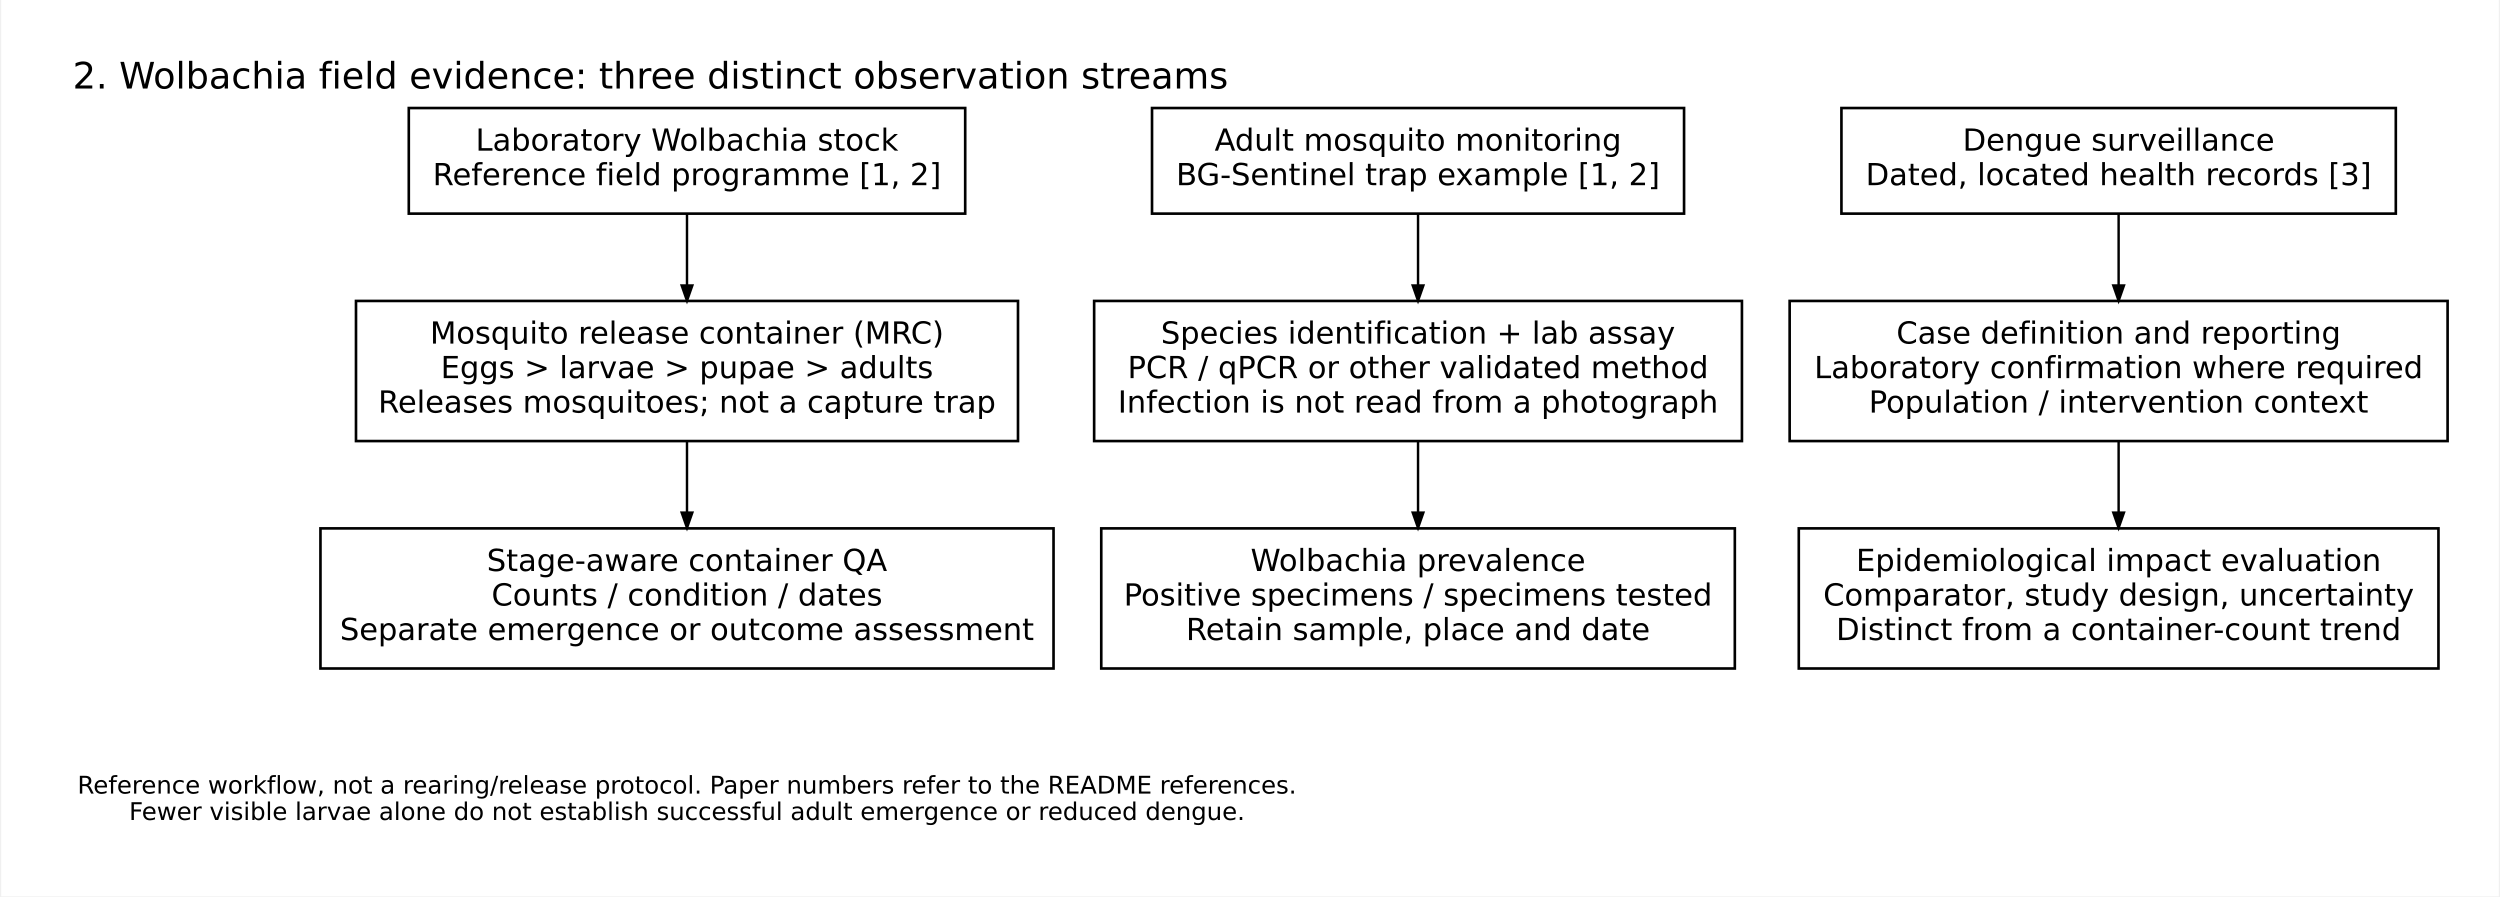
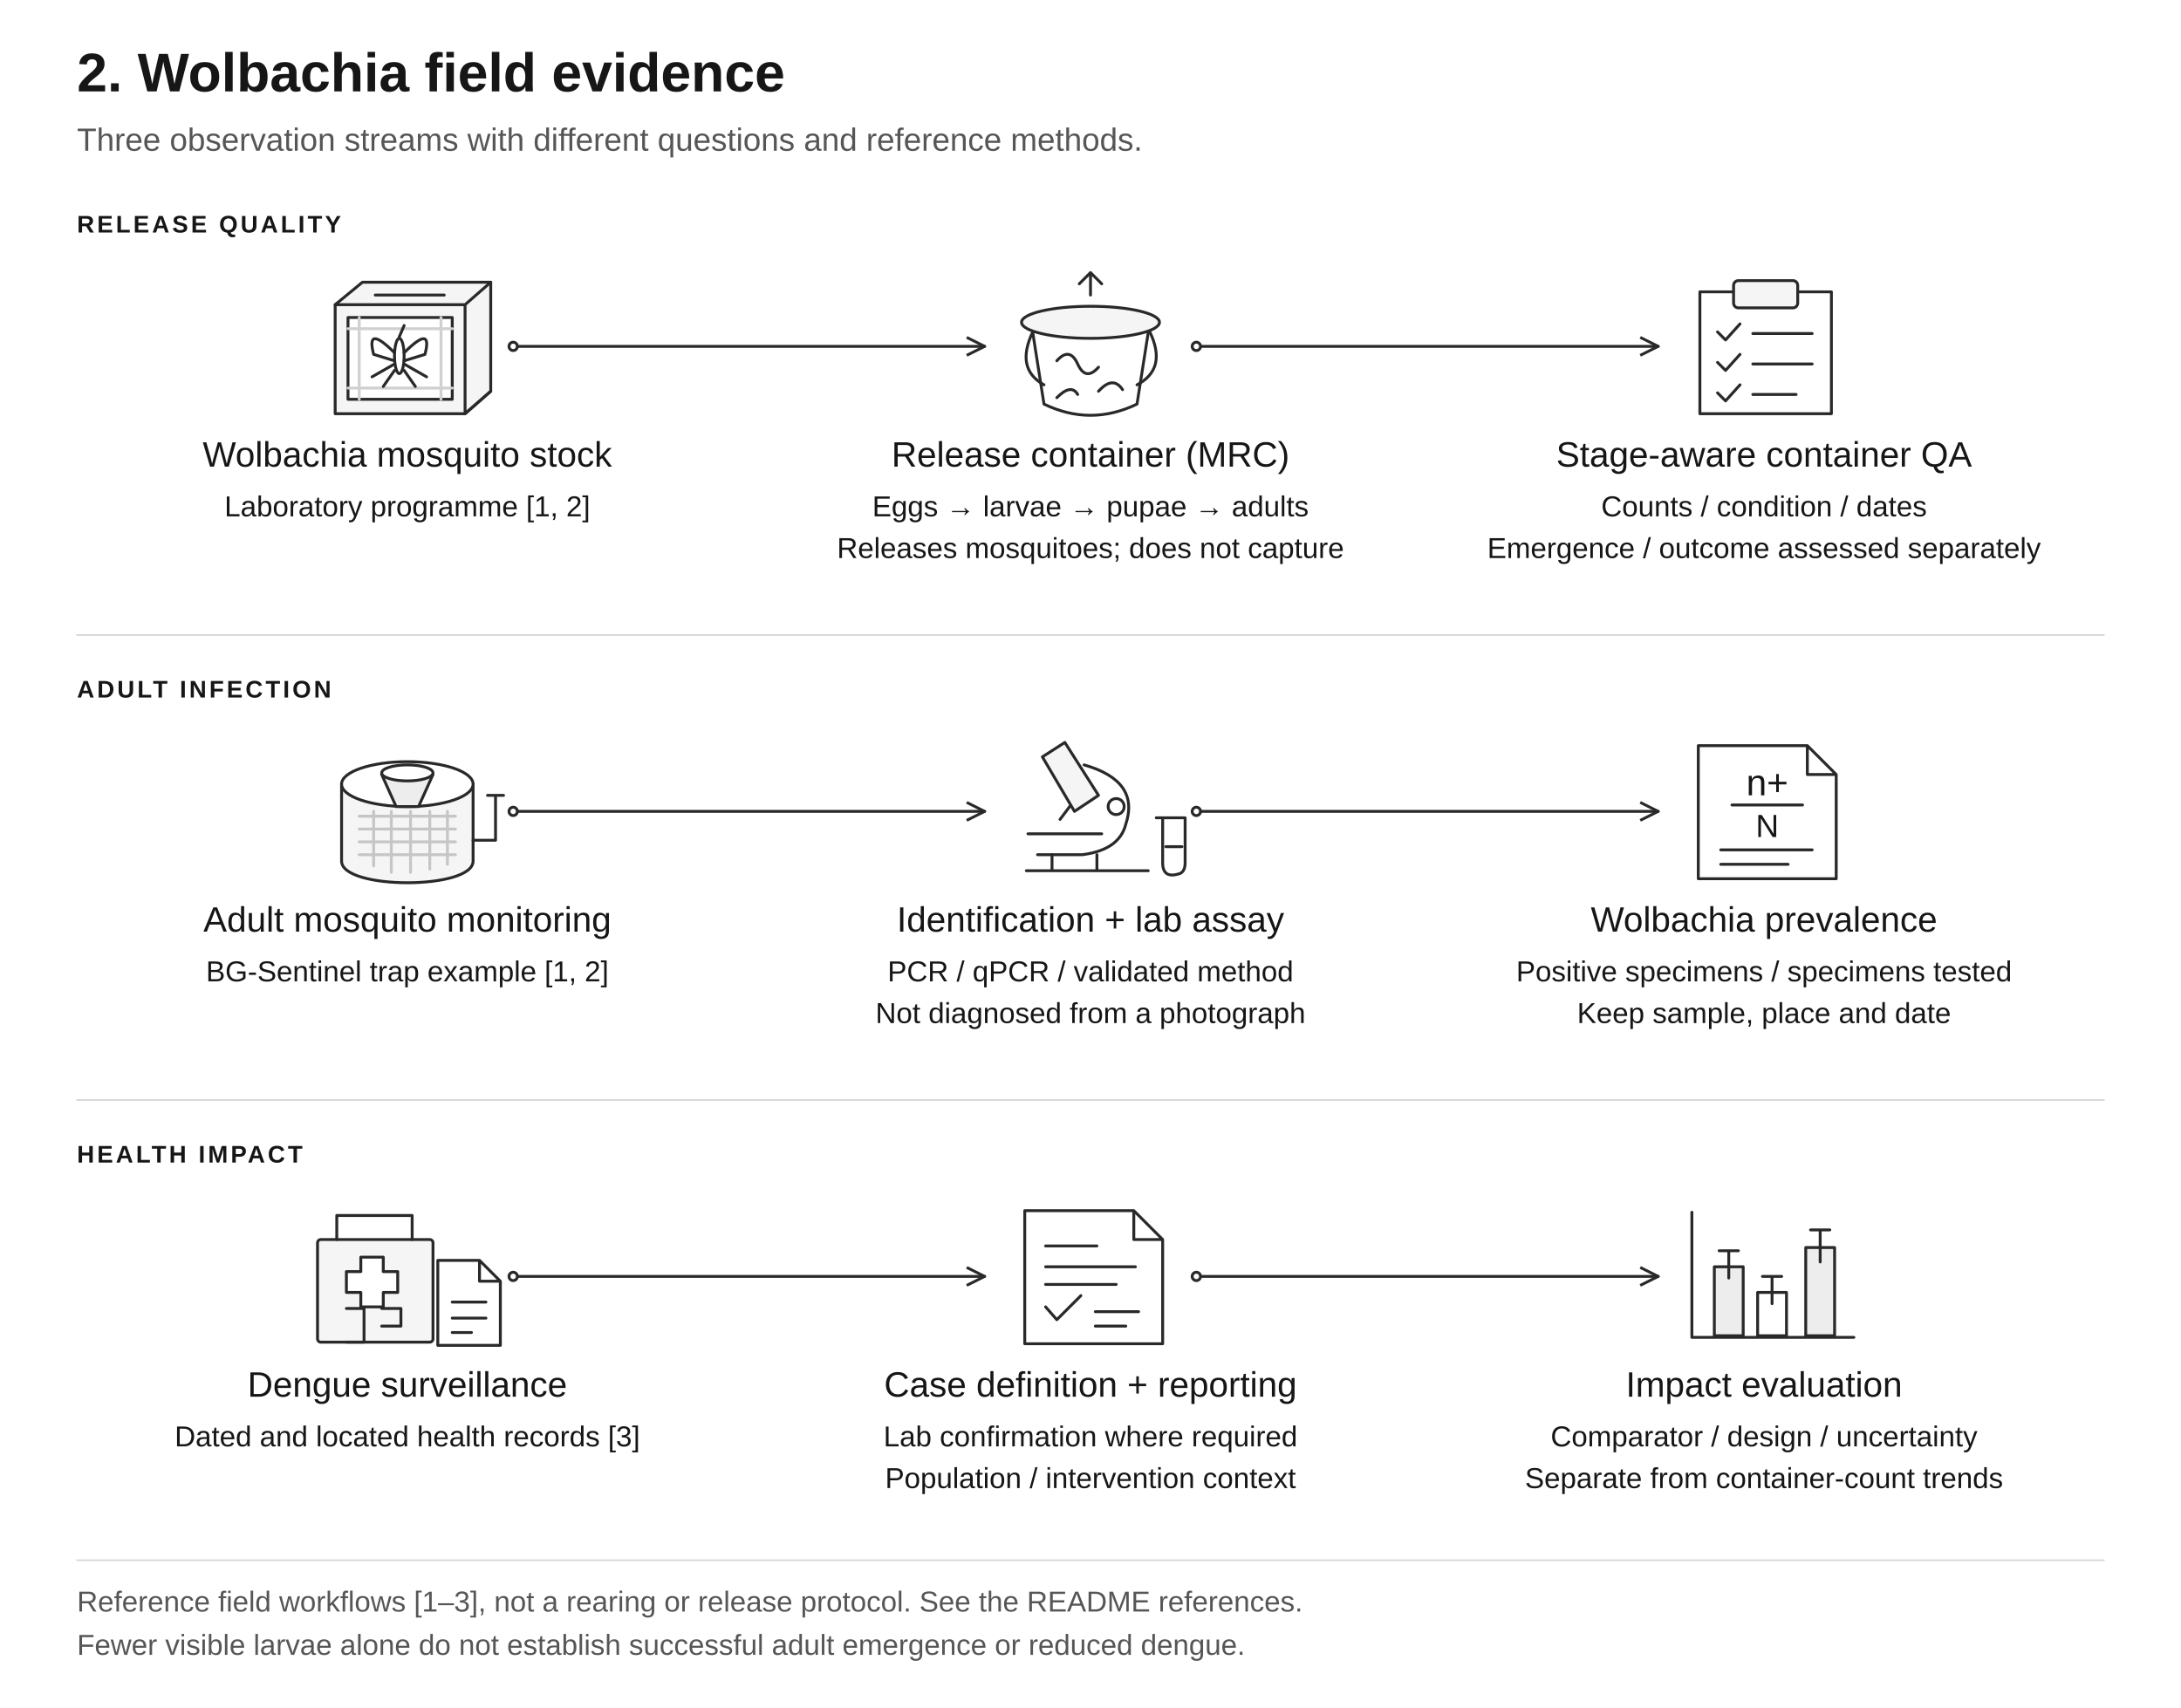
- <svg xmlns="http://www.w3.org/2000/svg" role="img" aria-labelledby="figure-title figure-description" width="1230pt" height="441pt" viewBox="0.00 0.00 1229.90 441.40">
-   <g id="graph0" class="graph" transform="scale(1 1) rotate(0) translate(25.2 416.2)">
-     <polygon fill="white" stroke="transparent" points="-25.2,25.2 -25.2,-416.2 1204.7,-416.2 1204.7,25.2 -25.2,25.2" />
-     <text text-anchor="middle" x="294.5" y="-372.6" font-family="DejaVu Sans" font-size="18.00">2. Wolbachia field evidence: three distinct observation streams</text>
-     <g id="node1" class="node">
-       <polygon fill="white" stroke="black" stroke-width="1.3" points="449.5,-363 175.5,-363 175.5,-311 449.5,-311 449.5,-363" />
-       <text text-anchor="middle" x="312.5" y="-342" font-family="DejaVu Sans" font-size="15.00">Laboratory Wolbachia stock</text>
-       <text text-anchor="middle" x="312.5" y="-325" font-family="DejaVu Sans" font-size="15.00">Reference field programme [1, 2]</text>
-     </g>
-     <g id="node4" class="node">
-       <polygon fill="white" stroke="black" stroke-width="1.3" points="475.5,-268 149.5,-268 149.5,-199 475.5,-199 475.5,-268" />
-       <text text-anchor="middle" x="312.5" y="-247" font-family="DejaVu Sans" font-size="15.00">Mosquito release container (MRC)</text>
-       <text text-anchor="middle" x="312.5" y="-230" font-family="DejaVu Sans" font-size="15.00">Eggs &gt; larvae &gt; pupae &gt; adults</text>
-       <text text-anchor="middle" x="312.5" y="-213" font-family="DejaVu Sans" font-size="15.00">Releases mosquitoes; not a capture trap</text>
-     </g>
-     <g id="edge1" class="edge">
-       <path fill="none" stroke="black" stroke-width="1.2" d="M312.5,-310.91C312.5,-300.32 312.5,-287.7 312.5,-275.8" />
-       <polygon fill="black" stroke="black" stroke-width="1.2" points="315.13,-275.61 312.5,-268.11 309.88,-275.61 315.13,-275.61" />
-     </g>
-     <g id="node2" class="node">
-       <polygon fill="white" stroke="black" stroke-width="1.3" points="803.5,-363 541.5,-363 541.5,-311 803.5,-311 803.5,-363" />
-       <text text-anchor="middle" x="672.5" y="-342" font-family="DejaVu Sans" font-size="15.00">Adult mosquito monitoring</text>
-       <text text-anchor="middle" x="672.5" y="-325" font-family="DejaVu Sans" font-size="15.00">BG-Sentinel trap example [1, 2]</text>
-     </g>
-     <g id="node5" class="node">
-       <polygon fill="white" stroke="black" stroke-width="1.3" points="832,-268 513,-268 513,-199 832,-199 832,-268" />
-       <text text-anchor="middle" x="672.5" y="-247" font-family="DejaVu Sans" font-size="15.00">Species identification + lab assay</text>
-       <text text-anchor="middle" x="672.5" y="-230" font-family="DejaVu Sans" font-size="15.00">PCR / qPCR or other validated method</text>
-       <text text-anchor="middle" x="672.5" y="-213" font-family="DejaVu Sans" font-size="15.00">Infection is not read from a photograph</text>
-     </g>
-     <g id="edge3" class="edge">
-       <path fill="none" stroke="black" stroke-width="1.2" d="M672.5,-310.91C672.5,-300.32 672.5,-287.7 672.5,-275.8" />
-       <polygon fill="black" stroke="black" stroke-width="1.2" points="675.13,-275.61 672.5,-268.11 669.88,-275.61 675.13,-275.61" />
-     </g>
-     <g id="node3" class="node">
-       <polygon fill="white" stroke="black" stroke-width="1.3" points="1154,-363 881,-363 881,-311 1154,-311 1154,-363" />
-       <text text-anchor="middle" x="1017.5" y="-342" font-family="DejaVu Sans" font-size="15.00">Dengue surveillance</text>
-       <text text-anchor="middle" x="1017.5" y="-325" font-family="DejaVu Sans" font-size="15.00">Dated, located health records [3]</text>
-     </g>
-     <g id="node6" class="node">
-       <polygon fill="white" stroke="black" stroke-width="1.3" points="1179.5,-268 855.5,-268 855.5,-199 1179.5,-199 1179.5,-268" />
-       <text text-anchor="middle" x="1017.5" y="-247" font-family="DejaVu Sans" font-size="15.00">Case definition and reporting</text>
-       <text text-anchor="middle" x="1017.5" y="-230" font-family="DejaVu Sans" font-size="15.00">Laboratory confirmation where required</text>
-       <text text-anchor="middle" x="1017.5" y="-213" font-family="DejaVu Sans" font-size="15.00">Population / intervention context</text>
-     </g>
-     <g id="edge5" class="edge">
-       <path fill="none" stroke="black" stroke-width="1.2" d="M1017.5,-310.91C1017.5,-300.32 1017.5,-287.7 1017.5,-275.8" />
-       <polygon fill="black" stroke="black" stroke-width="1.2" points="1020.13,-275.61 1017.5,-268.11 1014.88,-275.61 1020.13,-275.61" />
-     </g>
-     <g id="node7" class="node">
-       <polygon fill="white" stroke="black" stroke-width="1.3" points="493,-156 132,-156 132,-87 493,-87 493,-156" />
-       <text text-anchor="middle" x="312.5" y="-135" font-family="DejaVu Sans" font-size="15.00">Stage-aware container QA</text>
-       <text text-anchor="middle" x="312.5" y="-118" font-family="DejaVu Sans" font-size="15.00">Counts / condition / dates</text>
-       <text text-anchor="middle" x="312.5" y="-101" font-family="DejaVu Sans" font-size="15.00">Separate emergence or outcome assessment</text>
-     </g>
-     <g id="edge2" class="edge">
-       <path fill="none" stroke="black" stroke-width="1.2" d="M312.5,-198.9C312.5,-187.91 312.5,-175.58 312.5,-164.08" />
-       <polygon fill="black" stroke="black" stroke-width="1.2" points="315.13,-163.77 312.5,-156.27 309.88,-163.77 315.13,-163.77" />
-     </g>
-     <g id="node8" class="node">
-       <polygon fill="white" stroke="black" stroke-width="1.3" points="828.5,-156 516.5,-156 516.5,-87 828.5,-87 828.5,-156" />
-       <text text-anchor="middle" x="672.5" y="-135" font-family="DejaVu Sans" font-size="15.00">Wolbachia prevalence</text>
-       <text text-anchor="middle" x="672.5" y="-118" font-family="DejaVu Sans" font-size="15.00">Positive specimens / specimens tested</text>
-       <text text-anchor="middle" x="672.5" y="-101" font-family="DejaVu Sans" font-size="15.00">Retain sample, place and date</text>
-     </g>
-     <g id="edge4" class="edge">
-       <path fill="none" stroke="black" stroke-width="1.2" d="M672.5,-198.9C672.5,-187.91 672.5,-175.58 672.5,-164.08" />
-       <polygon fill="black" stroke="black" stroke-width="1.2" points="675.13,-163.77 672.5,-156.27 669.88,-163.77 675.13,-163.77" />
-     </g>
-     <g id="node9" class="node">
-       <polygon fill="white" stroke="black" stroke-width="1.3" points="1175,-156 860,-156 860,-87 1175,-87 1175,-156" />
-       <text text-anchor="middle" x="1017.5" y="-135" font-family="DejaVu Sans" font-size="15.00">Epidemiological impact evaluation</text>
-       <text text-anchor="middle" x="1017.5" y="-118" font-family="DejaVu Sans" font-size="15.00">Comparator, study design, uncertainty</text>
-       <text text-anchor="middle" x="1017.5" y="-101" font-family="DejaVu Sans" font-size="15.00">Distinct from a container-count trend</text>
-     </g>
-     <g id="edge6" class="edge">
-       <path fill="none" stroke="black" stroke-width="1.2" d="M1017.5,-198.9C1017.5,-187.91 1017.5,-175.58 1017.5,-164.08" />
-       <polygon fill="black" stroke="black" stroke-width="1.2" points="1020.13,-163.77 1017.5,-156.27 1014.88,-163.77 1020.13,-163.77" />
-     </g>
-     <g id="node10" class="node">
-       <polygon fill="white" stroke="transparent" stroke-width="1.3" points="625,-44 0,-44 0,0 625,0 625,-44" />
-       <text text-anchor="middle" x="312.5" y="-25.4" font-family="DejaVu Sans" font-size="12.00">Reference workflow, not a rearing/release protocol. Paper numbers refer to the README references.</text>
-       <text text-anchor="middle" x="312.5" y="-12.4" font-family="DejaVu Sans" font-size="12.00">Fewer visible larvae alone do not establish successful adult emergence or reduced dengue.</text>
-     </g>
+ <svg xmlns="http://www.w3.org/2000/svg" width="1360" height="1065" viewBox="0 0 1360 1065" role="img" aria-labelledby="figure-title figure-description">
+   <defs>
+     <marker id="arrow" viewBox="0 0 9 9" refX="8" refY="4.5" markerWidth="8" markerHeight="8" orient="auto-start-reverse">
+       <path d="M1 1L8 4.5L1 8" fill="none" stroke="#292929" stroke-width="1.1" stroke-linejoin="round" />
+     </marker>
+     <symbol id="icon-clients" viewBox="0 0 128 96">
+       <rect x="6" y="18" width="82" height="54" rx="3" fill="#f5f5f5" />
+       <rect x="12" y="24" width="70" height="40" fill="white" />
+       <path d="M1 78H94L88 85H7Z" fill="white" />
+       <path d="M34 78H62" />
+       <rect x="101" y="9" width="25" height="74" rx="4" fill="white" />
+       <path d="M106 18H121M108 75H119" />
+       <path d="M20 55L44 33L72 57" stroke="#d5d5d5" />
+     </symbol>
+     <symbol id="icon-camera" viewBox="0 0 128 96">
+       <path d="M64 54V88M40 89H88" />
+       <path d="M24 20L35 10H56L64 20" fill="white" />
+       <rect x="14" y="20" width="95" height="48" rx="4" fill="#f5f5f5" />
+       <circle cx="63" cy="44" r="17" fill="white" />
+       <circle cx="63" cy="44" r="10" />
+       <path d="M25 31H35M114 21Q127 31 114 41M119 15Q136 31 119 47" />
+     </symbol>
+     <symbol id="icon-router" viewBox="0 0 128 96">
+       <path d="M28 47V15M99 47V15M16 20Q5 30 16 40M10 14Q-8 30 10 46M111 20Q122 30 111 40M117 14Q135 30 117 46" />
+       <rect x="6" y="49" width="116" height="29" rx="3" fill="#f5f5f5" />
+       <path d="M17 59H25V68H17ZM32 59H40V68H32ZM47 59H55V68H47ZM62 59H70V68H62Z" fill="white" />
+       <circle cx="94" cy="64" r="2" />
+       <circle cx="105" cy="64" r="2" />
+       <path d="M17 79V84H29V79M98 79V84H110V79" />
+     </symbol>
+     <symbol id="icon-gateway" viewBox="0 0 128 96">
+       <path d="M64 15V77M46 77L64 40L82 77M52 63H76M56 50H72" />
+       <circle cx="64" cy="12" r="3" fill="white" />
+       <path d="M49 8Q38 20 49 32M79 8Q90 20 79 32M39 1Q20 20 39 41M89 1Q108 20 89 41" />
+       <rect x="28" y="78" width="72" height="14" rx="2" fill="#f5f5f5" />
+       <path d="M37 84H49M56 84H68" />
+       <circle cx="86" cy="85" r="2" />
+     </symbol>
+     <symbol id="icon-route" viewBox="0 0 128 96">
+       <rect x="8" y="9" width="112" height="78" rx="4" fill="white" />
+       <path d="M8 27H120" />
+       <circle cx="18" cy="18" r="1.5" />
+       <circle cx="26" cy="18" r="1.5" />
+       <path d="M64 39V54M31 68V54H97V68" />
+       <rect x="54" y="34" width="20" height="12" rx="2" fill="#f5f5f5" />
+       <rect x="21" y="67" width="20" height="12" rx="2" fill="#f5f5f5" />
+       <rect x="54" y="67" width="20" height="12" rx="2" fill="#f5f5f5" />
+       <rect x="87" y="67" width="20" height="12" rx="2" fill="#f5f5f5" />
+       <path d="M64 54V67" />
+     </symbol>
+     <symbol id="icon-worker" viewBox="0 0 128 96">
+       <rect x="7" y="8" width="114" height="68" rx="3" fill="#f5f5f5" />
+       <rect x="14" y="15" width="100" height="53" fill="white" />
+       <path d="M52 77V86H76V77M38 87H90" />
+       <rect x="49" y="27" width="30" height="29" rx="2" fill="#f5f5f5" />
+       <path d="M57 21V27M65 21V27M73 21V27M57 56V62M65 56V62M73 56V62M43 33H49M43 41H49M43 49H49M79 33H85M79 41H85M79 49H85" />
+     </symbol>
+     <symbol id="icon-cloud" viewBox="0 0 128 96">
+       <path d="M30 77H101C131 77 133 39 108 36C107 8 70 1 54 24C36 16 19 29 20 44C-3 48 1 77 30 77Z" fill="white" />
+       <rect x="47" y="40" width="36" height="25" rx="3" fill="#f5f5f5" />
+       <path d="M55 48L50 52L55 57M75 48L80 52L75 57M68 47L63 58" />
+     </symbol>
+     <symbol id="icon-server" viewBox="0 0 128 96">
+       <rect x="25" y="5" width="78" height="84" rx="3" fill="#f5f5f5" />
+       <path d="M25 32H103M25 60H103M36 17H68M36 45H68M36 73H68M34 90V94M94 90V94" />
+       <circle cx="88" cy="19" r="3" fill="white" />
+       <circle cx="88" cy="47" r="3" fill="white" />
+       <circle cx="88" cy="75" r="3" fill="white" />
+     </symbol>
+     <symbol id="icon-browser-store" viewBox="0 0 128 96">
+       <rect x="4" y="8" width="99" height="70" rx="3" fill="white" />
+       <path d="M4 25H103M14 16H29M15 40H61M15 51H50M15 62H40" />
+       <path d="M65 50V83C65 96 123 96 123 83V50" fill="#f5f5f5" />
+       <ellipse cx="94" cy="50" rx="29" ry="10" fill="white" />
+       <path d="M65 65C65 78 123 78 123 65" />
+     </symbol>
+     <symbol id="icon-database" viewBox="0 0 128 96">
+       <path d="M20 18V78C20 97 108 97 108 78V18" fill="#f5f5f5" />
+       <ellipse cx="64" cy="18" rx="44" ry="14" fill="white" />
+       <path d="M20 38C20 57 108 57 108 38M20 59C20 78 108 78 108 59" />
+     </symbol>
+     <symbol id="icon-stock" viewBox="0 0 128 96">
+       <path d="M19 22L36 8H116V76L100 90H19Z" fill="#f5f5f5" />
+       <path d="M19 22H100V90M100 22L116 8M100 22V90L116 76" />
+       <path d="M27 30H92V81H27Z" fill="white" />
+       <path d="M34 30V81M85 30V81M27 37H92M27 74H92" stroke="#d0d0d0" />
+       <ellipse cx="59" cy="54" rx="3" ry="11" />
+       <path d="M56 52Q38 34 43 53L56 57M62 52Q80 34 75 53L62 57M56 59L42 67M56 63L49 73M62 59L76 67M62 63L69 73M59 42L62 35" />
+       <path d="M44 16H87" />
+     </symbol>
+     <symbol id="icon-release" viewBox="0 0 128 96">
+       <path d="M27 33L35 84Q64 98 93 84L101 33" fill="white" />
+       <ellipse cx="64" cy="33" rx="43" ry="10" fill="#f5f5f5" />
+       <path d="M43 57Q51 48 56 59T69 61M69 76Q78 66 84 75M43 80Q52 71 56 78" />
+       <path d="M64 16V2M57 9L64 2L71 9" />
+       <path d="M28 39Q17 62 35 72M101 39Q112 62 93 72" />
+     </symbol>
+     <symbol id="icon-clipboard" viewBox="0 0 128 96">
+       <path d="M47 14H24V90H106V14H83" fill="white" />
+       <rect x="45" y="7" width="40" height="17" rx="3" fill="#f5f5f5" />
+       <path d="M35 39L40 44L49 34M57 40H94M35 58L40 63L49 53M57 59H94M35 77L40 82L49 72M57 78H84" />
+     </symbol>
+     <symbol id="icon-trap" viewBox="0 0 128 96">
+       <path d="M23 31V79C23 97 105 97 105 79V31" fill="#f5f5f5" />
+       <ellipse cx="64" cy="31" rx="41" ry="14" fill="white" />
+       <path d="M48 25L57 45H71L80 25" fill="#ededed" />
+       <ellipse cx="64" cy="24" rx="16" ry="5" fill="white" />
+       <path d="M34 51H94M34 59H94M34 67H94M34 75H94M43 48V82M54 48V86M66 48V86M78 48V84M89 48V81" stroke="#c6c6c6" />
+       <path d="M105 66H119V38M114 38H124" />
+     </symbol>
+     <symbol id="icon-assay" viewBox="0 0 128 96">
+       <path d="M24 85H100M40 84V75M68 84V75M25 62H71" />
+       <path d="M60 19Q95 29 86 56Q82 72 59 75H31" />
+       <path d="M34 14L48 5L69 38L54 48ZM51 45L45 53" fill="#f5f5f5" />
+       <circle cx="80" cy="45" r="5" fill="white" />
+       <path d="M105 52H123M109 52V80Q109 90 119 87Q123 86 123 80V52M111 70H121" />
+     </symbol>
+     <symbol id="icon-prevalence" viewBox="0 0 128 96">
+       <path d="M23 7H91L109 25V90H23ZM91 7V25H109" fill="white" />
+       <path d="M37 72H94M37 81H79M44 44H88" />
+       <text x="66" y="38" text-anchor="middle" font-family="Arial, sans-serif" font-size="23" fill="#161616" stroke="none">n+</text>
+       <text x="66" y="64" text-anchor="middle" font-family="Arial, sans-serif" font-size="20" fill="#161616" stroke="none">N</text>
+     </symbol>
+     <symbol id="icon-health" viewBox="0 0 128 96">
+       <rect x="8" y="25" width="72" height="64" rx="2" fill="#f5f5f5" />
+       <path d="M20 25V10H67V25M26 68H37V89H26M48 68H60V79H48" />
+       <path d="M35 36H49V45H58V58H49V67H35V58H26V45H35Z" fill="white" />
+       <path d="M83 38H109L122 51V91H83ZM109 38V51H122M92 64H113M92 74H113M92 83H104" fill="white" />
+     </symbol>
+     <symbol id="icon-case-report" viewBox="0 0 128 96">
+       <path d="M23 7H91L109 25V90H23ZM91 7V25H109" fill="white" />
+       <path d="M36 29H68M36 42H92M36 53H80M36 67L43 75L58 60M67 70H94M67 79H86" />
+     </symbol>
+     <symbol id="icon-impact" viewBox="0 0 128 96">
+       <path d="M19 8V86H120" />
+       <rect x="33" y="42" width="18" height="43" fill="#ededed" />
+       <rect x="60" y="58" width="18" height="27" fill="white" />
+       <rect x="90" y="30" width="18" height="55" fill="#ededed" />
+       <path d="M42 32V49M36 32H48M69 48V65M63 48H75M99 19V39M93 19H105" />
+     </symbol>
+     <symbol id="icon-photo" viewBox="0 0 128 96">
+       <rect x="9" y="10" width="110" height="76" rx="3" fill="white" />
+       <path d="M18 22H29M18 22V33M110 22H99M110 22V33M18 75H29M18 75V64M110 75H99M110 75V64" />
+       <circle cx="41" cy="42" r="7" fill="#ededed" />
+       <circle cx="81" cy="34" r="7" fill="#ededed" />
+       <circle cx="65" cy="63" r="7" fill="#ededed" />
+       <circle cx="96" cy="60" r="7" fill="#ededed" />
+     </symbol>
+     <symbol id="icon-pixels" viewBox="0 0 128 96">
+       <path d="M12 11H82V81H12Z" fill="white" />
+       <path d="M26 11V81M40 11V81M54 11V81M68 11V81M12 25H82M12 39H82M12 53H82M12 67H82" stroke="#d0d0d0" />
+       <path d="M27 26H39V38H27ZM41 40H53V52H41ZM55 26H67V38H55Z" fill="#dedede" />
+       <circle cx="84" cy="60" r="23" fill="white" />
+       <circle cx="84" cy="60" r="16" />
+       <path d="M101 77L120 94M76 60H92M84 52V68" />
+     </symbol>
+     <symbol id="icon-review" viewBox="0 0 128 96">
+       <rect x="4" y="9" width="84" height="61" rx="3" fill="white" />
+       <path d="M4 25H88M14 17H26M34 39L45 50L65 31M33 71V81H59V71M23 82H69" />
+       <circle cx="106" cy="50" r="11" fill="white" />
+       <path d="M87 89V81Q87 64 106 64Q125 64 125 81V89Z" fill="#f5f5f5" />
+     </symbol>
+     <symbol id="icon-study" viewBox="0 0 128 96">
+       <path d="M16 14H88V91H16Z" fill="#f5f5f5" />
+       <path d="M29 5H101V80H29Z" fill="white" />
+       <path d="M40 20H86M40 32H86M40 44H70M40 56H63M40 68H62" />
+       <rect x="73" y="58" width="45" height="32" rx="3" fill="white" />
+       <path d="M82 58V48Q82 32 108 48V58" />
+       <circle cx="95" cy="73" r="3" />
+       <path d="M95 76V81" />
+     </symbol>
+     <symbol id="icon-model" viewBox="0 0 128 96">
+       <rect x="23" y="11" width="82" height="74" rx="3" fill="#f5f5f5" />
+       <path d="M16 24H23M16 41H23M16 58H23M16 75H23M105 24H112M105 41H112M105 58H112M105 75H112M36 4V11M55 4V11M74 4V11M93 4V11M36 85V92M55 85V92M74 85V92M93 85V92" />
+       <path d="M38 27V70H92M43 62L59 52L70 56L89 34" />
+       <circle cx="49" cy="52" r="2" fill="white" />
+       <circle cx="67" cy="39" r="2" fill="white" />
+       <circle cx="84" cy="49" r="2" fill="white" />
+     </symbol>
+     <symbol id="icon-evaluation" viewBox="0 0 128 96">
+       <path d="M13 10V84H119M13 38H117" />
+       <rect x="28" y="49" width="17" height="34" fill="#ededed" />
+       <rect x="56" y="25" width="17" height="58" fill="white" />
+       <circle cx="96" cy="62" r="19" fill="white" />
+       <path d="M109 76L125 92M86 62L93 69L106 53" />
+     </symbol>
+     <symbol id="icon-planning" viewBox="0 0 128 96">
+       <rect x="12" y="8" width="91" height="79" rx="3" fill="white" />
+       <path d="M12 27H103M31 1V16M83 1V16M24 40H34V50H24ZM44 45H88M24 62H34V72H24ZM44 67H76" />
+       <path d="M90 68L100 78L120 55" stroke-width="3" />
+     </symbol>
+     <symbol id="icon-export" viewBox="0 0 128 96">
+       <path d="M17 17H83V91H17Z" fill="#f5f5f5" />
+       <path d="M28 6H78L94 22V79H28ZM78 6V22H94M40 36H80M40 48H80M40 60H63" fill="white" />
+       <path d="M75 72H124M112 60L124 72L112 84" />
+     </symbol>
+   </defs>
+   <rect width="1360" height="1065" fill="white" />
+   <g fill="none" stroke="#292929" stroke-width="1.8" stroke-linecap="round" stroke-linejoin="round">
+     <text x="48" y="57" text-anchor="start" font-family="Arial, Helvetica, sans-serif" font-size="34" font-weight="600" fill="#161616" stroke="none">2. Wolbachia field evidence</text>
+     <text x="48" y="94" text-anchor="start" font-family="Arial, Helvetica, sans-serif" font-size="20" font-weight="400" fill="#565656" stroke="none">Three observation streams with different questions and reference methods.</text>
+     <text x="48" y="145" text-anchor="start" font-family="Arial, Helvetica, sans-serif" font-size="15" font-weight="600" fill="#161616" letter-spacing="1.7" stroke="none">RELEASE QUALITY</text>
+     <text x="48" y="435" text-anchor="start" font-family="Arial, Helvetica, sans-serif" font-size="15" font-weight="600" fill="#161616" letter-spacing="1.7" stroke="none">ADULT INFECTION</text>
+     <text x="48" y="725" text-anchor="start" font-family="Arial, Helvetica, sans-serif" font-size="15" font-weight="600" fill="#161616" letter-spacing="1.7" stroke="none">HEALTH IMPACT</text>
+     <path d="M48 396H1312" stroke="#d5d5d5" stroke-width="1" />
+     <path d="M48 686H1312" stroke="#d5d5d5" stroke-width="1" />
+     <g id="edge-stock-release">
+       <polyline points="320,216 614,216" marker-end="url(#arrow)" />
+       <circle cx="320" cy="216" r="2.6" fill="white" />
+     </g>
+     <g id="edge-release-qa">
+       <polyline points="746,216 1034,216" marker-end="url(#arrow)" />
+       <circle cx="746" cy="216" r="2.6" fill="white" />
+     </g>
+     <g id="edge-trap-assay">
+       <polyline points="320,506 614,506" marker-end="url(#arrow)" />
+       <circle cx="320" cy="506" r="2.6" fill="white" />
+     </g>
+     <g id="edge-assay-prevalence">
+       <polyline points="746,506 1034,506" marker-end="url(#arrow)" />
+       <circle cx="746" cy="506" r="2.6" fill="white" />
+     </g>
+     <g id="edge-health-casequality">
+       <polyline points="320,796 614,796" marker-end="url(#arrow)" />
+       <circle cx="320" cy="796" r="2.6" fill="white" />
+     </g>
+     <g id="edge-casequality-impact">
+       <polyline points="746,796 1034,796" marker-end="url(#arrow)" />
+       <circle cx="746" cy="796" r="2.6" fill="white" />
+     </g>
+     <g id="node-stock">
+       <use href="#icon-stock" x="190" y="168" width="128" height="96" />
+       <text x="254" y="291" text-anchor="middle" font-family="Arial, Helvetica, sans-serif" font-size="22" font-weight="500" fill="#161616" stroke="none">Wolbachia mosquito stock</text>
+       <text x="254" y="322" text-anchor="middle" font-family="Arial, Helvetica, sans-serif" font-size="18" font-weight="400" fill="#161616" stroke="none">Laboratory programme [1, 2]</text>
+     </g>
+     <g id="node-release">
+       <use href="#icon-release" x="616" y="168" width="128" height="96" />
+       <text x="680" y="291" text-anchor="middle" font-family="Arial, Helvetica, sans-serif" font-size="22" font-weight="500" fill="#161616" stroke="none">Release container (MRC)</text>
+       <text x="680" y="322" text-anchor="middle" font-family="Arial, Helvetica, sans-serif" font-size="18" font-weight="400" fill="#161616" stroke="none">Eggs → larvae → pupae → adults</text>
+       <text x="680" y="348" text-anchor="middle" font-family="Arial, Helvetica, sans-serif" font-size="18" font-weight="400" fill="#161616" stroke="none">Releases mosquitoes; does not capture</text>
+     </g>
+     <g id="node-qa">
+       <use href="#icon-clipboard" x="1036" y="168" width="128" height="96" />
+       <text x="1100" y="291" text-anchor="middle" font-family="Arial, Helvetica, sans-serif" font-size="22" font-weight="500" fill="#161616" stroke="none">Stage-aware container QA</text>
+       <text x="1100" y="322" text-anchor="middle" font-family="Arial, Helvetica, sans-serif" font-size="18" font-weight="400" fill="#161616" stroke="none">Counts / condition / dates</text>
+       <text x="1100" y="348" text-anchor="middle" font-family="Arial, Helvetica, sans-serif" font-size="18" font-weight="400" fill="#161616" stroke="none">Emergence / outcome assessed separately</text>
+     </g>
+     <g id="node-trap">
+       <use href="#icon-trap" x="190" y="458" width="128" height="96" />
+       <text x="254" y="581" text-anchor="middle" font-family="Arial, Helvetica, sans-serif" font-size="22" font-weight="500" fill="#161616" stroke="none">Adult mosquito monitoring</text>
+       <text x="254" y="612" text-anchor="middle" font-family="Arial, Helvetica, sans-serif" font-size="18" font-weight="400" fill="#161616" stroke="none">BG-Sentinel trap example [1, 2]</text>
+     </g>
+     <g id="node-assay">
+       <use href="#icon-assay" x="616" y="458" width="128" height="96" />
+       <text x="680" y="581" text-anchor="middle" font-family="Arial, Helvetica, sans-serif" font-size="22" font-weight="500" fill="#161616" stroke="none">Identification + lab assay</text>
+       <text x="680" y="612" text-anchor="middle" font-family="Arial, Helvetica, sans-serif" font-size="18" font-weight="400" fill="#161616" stroke="none">PCR / qPCR / validated method</text>
+       <text x="680" y="638" text-anchor="middle" font-family="Arial, Helvetica, sans-serif" font-size="18" font-weight="400" fill="#161616" stroke="none">Not diagnosed from a photograph</text>
+     </g>
+     <g id="node-prevalence">
+       <use href="#icon-prevalence" x="1036" y="458" width="128" height="96" />
+       <text x="1100" y="581" text-anchor="middle" font-family="Arial, Helvetica, sans-serif" font-size="22" font-weight="500" fill="#161616" stroke="none">Wolbachia prevalence</text>
+       <text x="1100" y="612" text-anchor="middle" font-family="Arial, Helvetica, sans-serif" font-size="18" font-weight="400" fill="#161616" stroke="none">Positive specimens / specimens tested</text>
+       <text x="1100" y="638" text-anchor="middle" font-family="Arial, Helvetica, sans-serif" font-size="18" font-weight="400" fill="#161616" stroke="none">Keep sample, place and date</text>
+     </g>
+     <g id="node-health">
+       <use href="#icon-health" x="190" y="748" width="128" height="96" />
+       <text x="254" y="871" text-anchor="middle" font-family="Arial, Helvetica, sans-serif" font-size="22" font-weight="500" fill="#161616" stroke="none">Dengue surveillance</text>
+       <text x="254" y="902" text-anchor="middle" font-family="Arial, Helvetica, sans-serif" font-size="18" font-weight="400" fill="#161616" stroke="none">Dated and located health records [3]</text>
+     </g>
+     <g id="node-casequality">
+       <use href="#icon-case-report" x="616" y="748" width="128" height="96" />
+       <text x="680" y="871" text-anchor="middle" font-family="Arial, Helvetica, sans-serif" font-size="22" font-weight="500" fill="#161616" stroke="none">Case definition + reporting</text>
+       <text x="680" y="902" text-anchor="middle" font-family="Arial, Helvetica, sans-serif" font-size="18" font-weight="400" fill="#161616" stroke="none">Lab confirmation where required</text>
+       <text x="680" y="928" text-anchor="middle" font-family="Arial, Helvetica, sans-serif" font-size="18" font-weight="400" fill="#161616" stroke="none">Population / intervention context</text>
+     </g>
+     <g id="node-impact">
+       <use href="#icon-impact" x="1036" y="748" width="128" height="96" />
+       <text x="1100" y="871" text-anchor="middle" font-family="Arial, Helvetica, sans-serif" font-size="22" font-weight="500" fill="#161616" stroke="none">Impact evaluation</text>
+       <text x="1100" y="902" text-anchor="middle" font-family="Arial, Helvetica, sans-serif" font-size="18" font-weight="400" fill="#161616" stroke="none">Comparator / design / uncertainty</text>
+       <text x="1100" y="928" text-anchor="middle" font-family="Arial, Helvetica, sans-serif" font-size="18" font-weight="400" fill="#161616" stroke="none">Separate from container-count trends</text>
+     </g>
+     <path d="M48 973H1312" stroke="#d5d5d5" stroke-width="1" />
+     <text x="48" y="1005" text-anchor="start" font-family="Arial, Helvetica, sans-serif" font-size="18" font-weight="400" fill="#565656" stroke="none">Reference field workflows [1–3], not a rearing or release protocol. See the README references.</text>
+     <text x="48" y="1032" text-anchor="start" font-family="Arial, Helvetica, sans-serif" font-size="18" font-weight="400" fill="#565656" stroke="none">Fewer visible larvae alone do not establish successful adult emergence or reduced dengue.</text>
  </g>
</svg>
